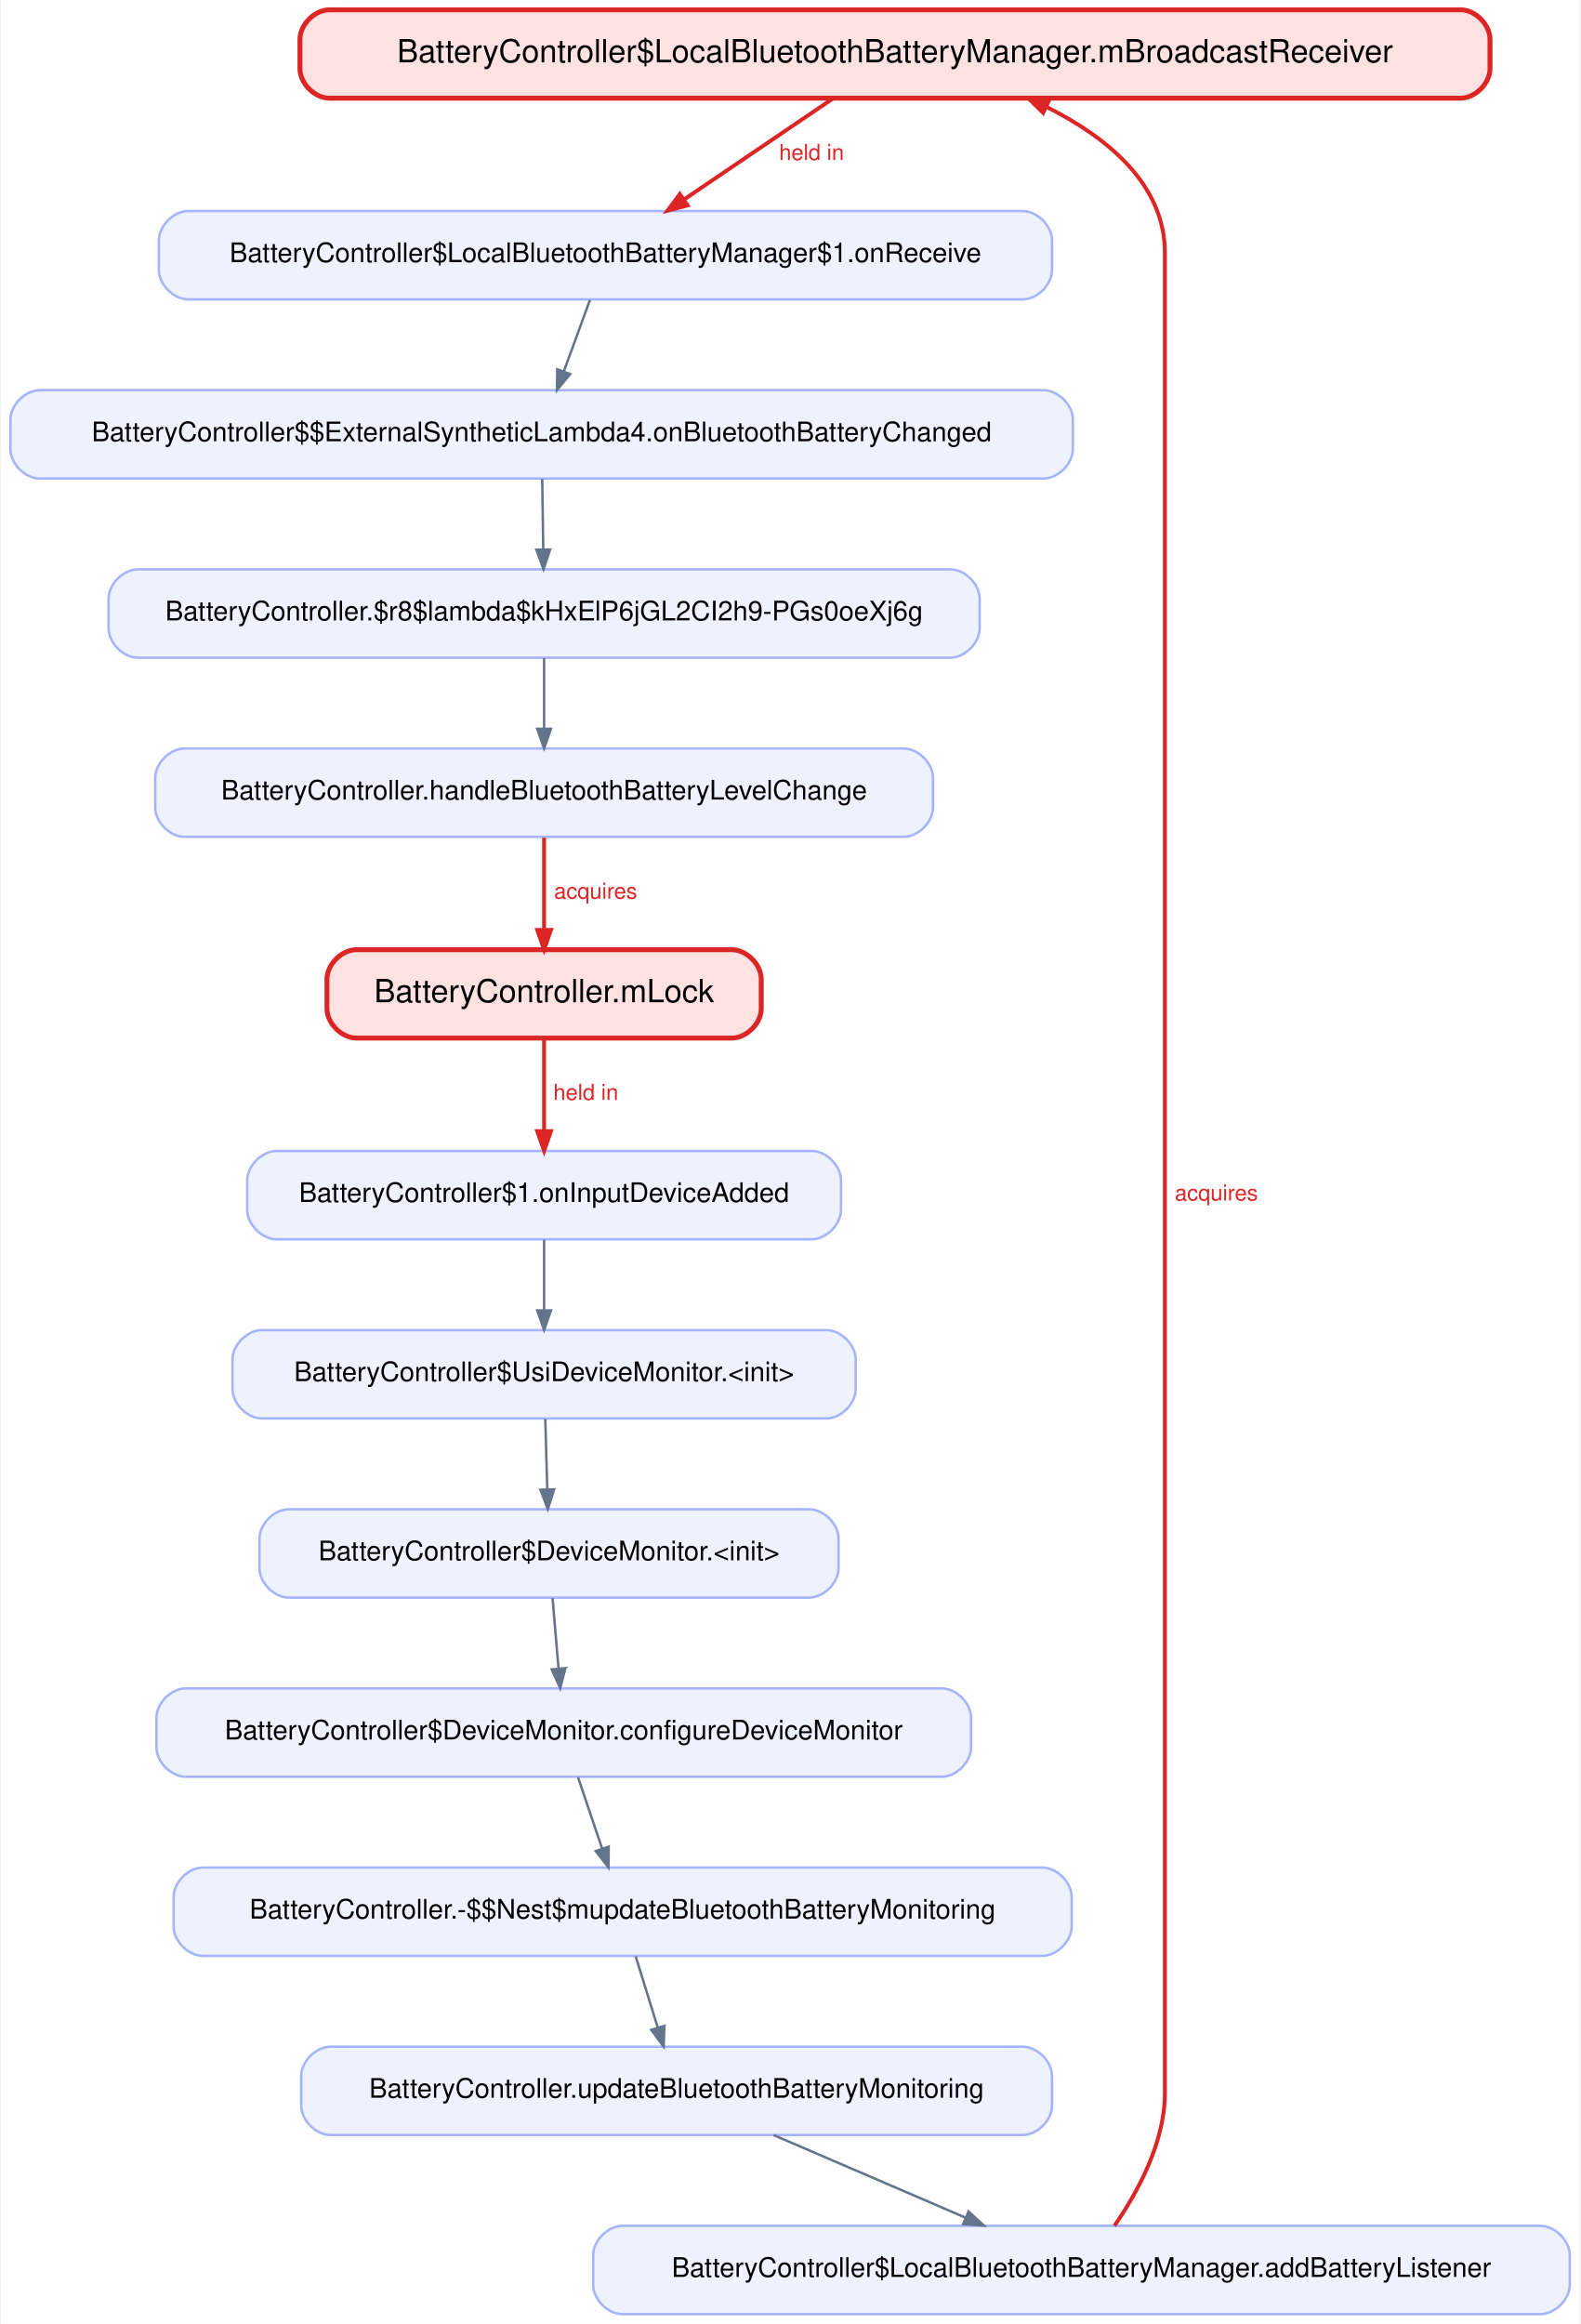
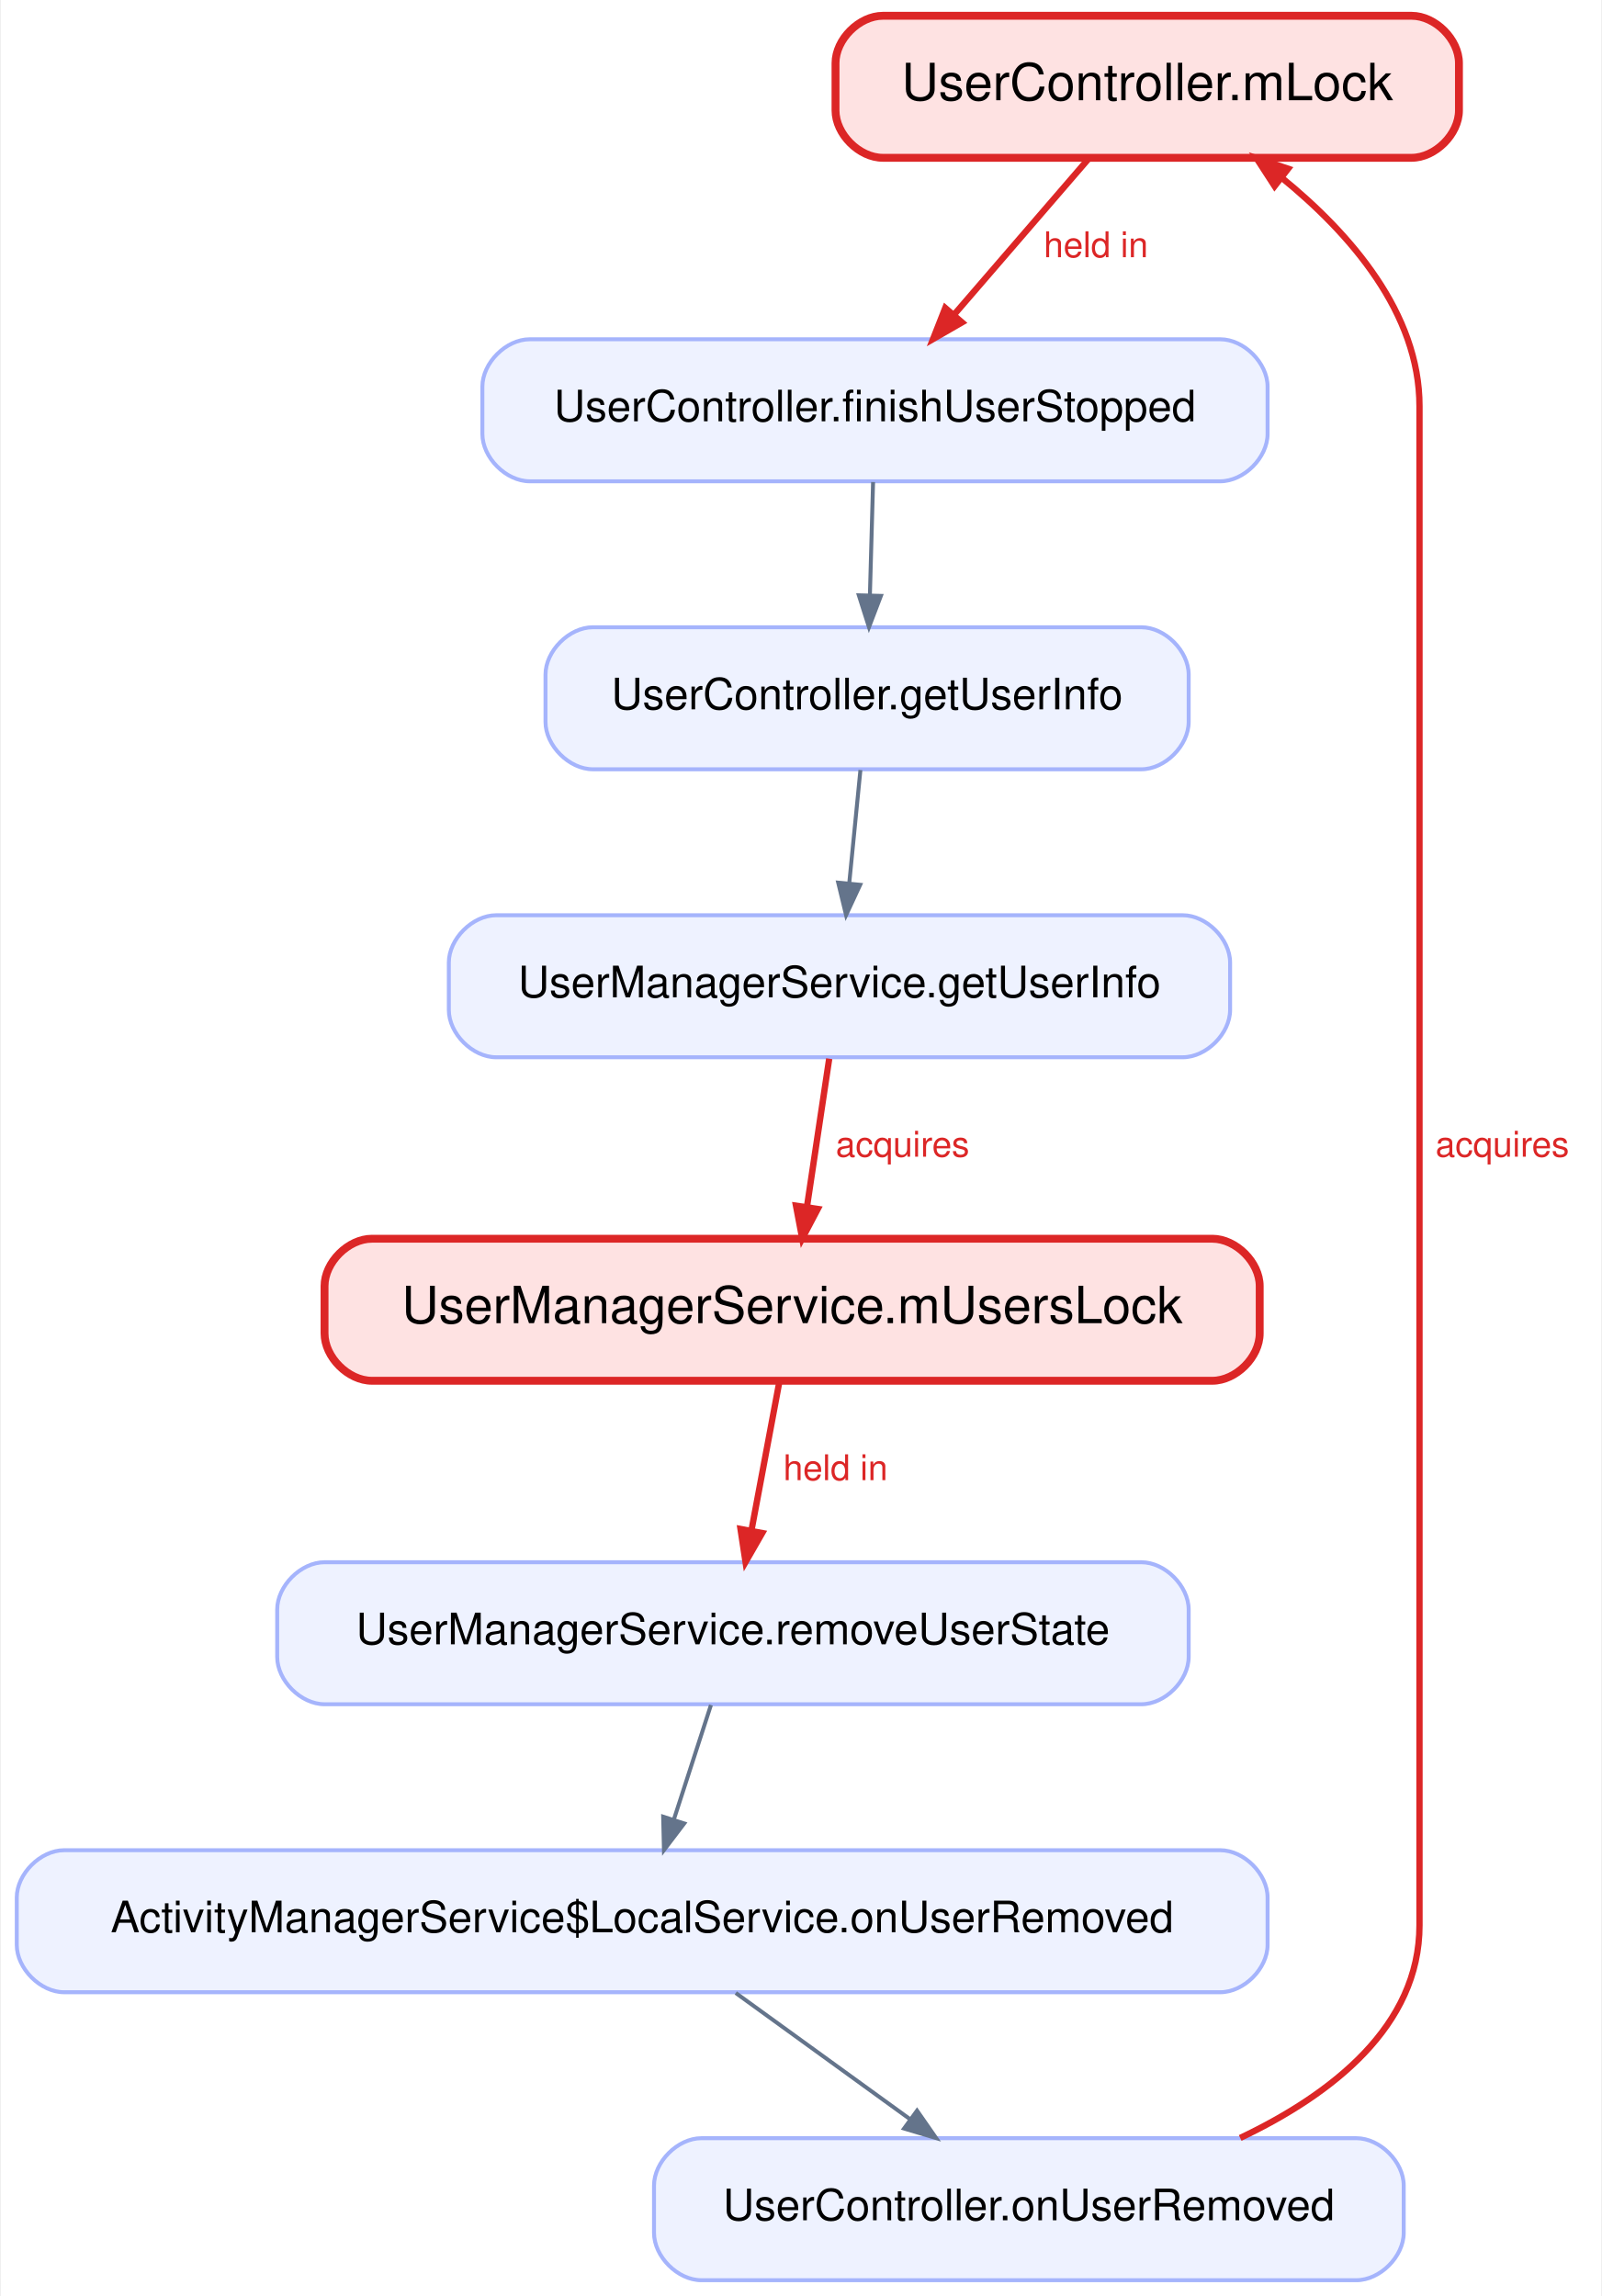
- <svg xmlns="http://www.w3.org/2000/svg" width="644pt" height="947pt" viewBox="0.00 0.00 643.50 947.00">
-   <g id="graph0" class="graph" transform="scale(1 1) rotate(0) translate(4 943)">
-     <polygon fill="white" stroke="transparent" points="-4,4 -4,-943 639.5,-943 639.5,4 -4,4" />
+ <svg xmlns="http://www.w3.org/2000/svg" width="406pt" height="582pt" viewBox="0.00 0.00 405.50 582.00">
+   <g id="graph0" class="graph" transform="scale(1 1) rotate(0) translate(4 578)">
+     <polygon fill="white" stroke="transparent" points="-4,4 -4,-578 401.5,-578 401.5,4 -4,4" />
    <g id="node1" class="node">
-       <path fill="#fee2e2" stroke="#dc2626" stroke-width="2" d="M591,-939C591,-939 130,-939 130,-939 124,-939 118,-933 118,-927 118,-927 118,-915 118,-915 118,-909 124,-903 130,-903 130,-903 591,-903 591,-903 597,-903 603,-909 603,-915 603,-915 603,-927 603,-927 603,-933 597,-939 591,-939" />
-       <text text-anchor="middle" x="360.5" y="-917.6" font-family="Helvetica,sans-Serif" font-size="13.00">BatteryController$LocalBluetoothBatteryManager.mBroadcastReceiver</text>
+       <path fill="#fee2e2" stroke="#dc2626" stroke-width="2" d="M353.5,-574C353.5,-574 219.5,-574 219.5,-574 213.5,-574 207.5,-568 207.5,-562 207.5,-562 207.5,-550 207.5,-550 207.5,-544 213.5,-538 219.5,-538 219.5,-538 353.5,-538 353.5,-538 359.5,-538 365.5,-544 365.5,-550 365.5,-550 365.5,-562 365.5,-562 365.5,-568 359.5,-574 353.5,-574" />
+       <text text-anchor="middle" x="286.5" y="-552.6" font-family="Helvetica,sans-Serif" font-size="13.00">UserController.mLock</text>
    </g>
    <g id="node3" class="node">
-       <path fill="#eef2ff" stroke="#a5b4fc" d="M412.5,-857C412.5,-857 72.5,-857 72.5,-857 66.5,-857 60.5,-851 60.5,-845 60.5,-845 60.5,-833 60.5,-833 60.5,-827 66.5,-821 72.5,-821 72.5,-821 412.5,-821 412.5,-821 418.5,-821 424.5,-827 424.5,-833 424.5,-833 424.5,-845 424.5,-845 424.5,-851 418.5,-857 412.5,-857" />
-       <text text-anchor="middle" x="242.5" y="-836.2" font-family="Helvetica,sans-Serif" font-size="11.00">BatteryController$LocalBluetoothBatteryManager$1.onReceive</text>
+       <path fill="#eef2ff" stroke="#a5b4fc" d="M305,-492C305,-492 130,-492 130,-492 124,-492 118,-486 118,-480 118,-480 118,-468 118,-468 118,-462 124,-456 130,-456 130,-456 305,-456 305,-456 311,-456 317,-462 317,-468 317,-468 317,-480 317,-480 317,-486 311,-492 305,-492" />
+       <text text-anchor="middle" x="217.5" y="-471.2" font-family="Helvetica,sans-Serif" font-size="11.00">UserController.finishUserStopped</text>
    </g>
    <g id="edge1" class="edge">
-       <path fill="none" stroke="#dc2626" stroke-width="1.6" d="M335.19,-902.84C317.45,-890.82 293.62,-874.66 274.56,-861.73" />
-       <polygon fill="#dc2626" stroke="#dc2626" stroke-width="1.6" points="275.97,-859.31 267.77,-857.13 272.82,-863.94 275.97,-859.31" />
-       <text text-anchor="middle" x="326.5" y="-877.8" font-family="Helvetica,sans-Serif" font-size="9.00" fill="#dc2626"> held in</text>
+       <path fill="none" stroke="#dc2626" stroke-width="1.6" d="M271.53,-537.64C261.6,-526.14 248.47,-510.9 237.63,-498.34" />
+       <polygon fill="#dc2626" stroke="#dc2626" stroke-width="1.6" points="239.55,-496.28 232.21,-492.05 235.31,-499.94 239.55,-496.28" />
+       <text text-anchor="middle" x="273.5" y="-512.8" font-family="Helvetica,sans-Serif" font-size="9.00" fill="#dc2626"> held in</text>
    </g>
    <g id="node2" class="node">
-       <path fill="#fee2e2" stroke="#dc2626" stroke-width="2" d="M294,-556C294,-556 141,-556 141,-556 135,-556 129,-550 129,-544 129,-544 129,-532 129,-532 129,-526 135,-520 141,-520 141,-520 294,-520 294,-520 300,-520 306,-526 306,-532 306,-532 306,-544 306,-544 306,-550 300,-556 294,-556" />
-       <text text-anchor="middle" x="217.5" y="-534.6" font-family="Helvetica,sans-Serif" font-size="13.00">BatteryController.mLock</text>
+       <path fill="#fee2e2" stroke="#dc2626" stroke-width="2" d="M303,-264C303,-264 90,-264 90,-264 84,-264 78,-258 78,-252 78,-252 78,-240 78,-240 78,-234 84,-228 90,-228 90,-228 303,-228 303,-228 309,-228 315,-234 315,-240 315,-240 315,-252 315,-252 315,-258 309,-264 303,-264" />
+       <text text-anchor="middle" x="196.5" y="-242.6" font-family="Helvetica,sans-Serif" font-size="13.00">UserManagerService.mUsersLock</text>
+     </g>
+     <g id="node6" class="node">
+       <path fill="#eef2ff" stroke="#a5b4fc" d="M285,-182C285,-182 78,-182 78,-182 72,-182 66,-176 66,-170 66,-170 66,-158 66,-158 66,-152 72,-146 78,-146 78,-146 285,-146 285,-146 291,-146 297,-152 297,-158 297,-158 297,-170 297,-170 297,-176 291,-182 285,-182" />
+       <text text-anchor="middle" x="181.5" y="-161.2" font-family="Helvetica,sans-Serif" font-size="11.00">UserManagerService.removeUserState</text>
+     </g>
+     <g id="edge5" class="edge">
+       <path fill="none" stroke="#dc2626" stroke-width="1.6" d="M193.25,-227.64C191.19,-216.66 188.49,-202.29 186.2,-190.09" />
+       <polygon fill="#dc2626" stroke="#dc2626" stroke-width="1.6" points="188.92,-189.4 184.7,-182.05 183.42,-190.43 188.92,-189.4" />
+       <text text-anchor="middle" x="207.5" y="-202.8" font-family="Helvetica,sans-Serif" font-size="9.00" fill="#dc2626"> held in</text>
+     </g>
+     <g id="node4" class="node">
+       <path fill="#eef2ff" stroke="#a5b4fc" d="M285,-419C285,-419 146,-419 146,-419 140,-419 134,-413 134,-407 134,-407 134,-395 134,-395 134,-389 140,-383 146,-383 146,-383 285,-383 285,-383 291,-383 297,-389 297,-395 297,-395 297,-407 297,-407 297,-413 291,-419 285,-419" />
+       <text text-anchor="middle" x="215.5" y="-398.2" font-family="Helvetica,sans-Serif" font-size="11.00">UserController.getUserInfo</text>
+     </g>
+     <g id="edge2" class="edge">
+       <path fill="none" stroke="#64748b" d="M217.02,-455.81C216.77,-447.18 216.47,-436.56 216.21,-427.03" />
+       <polygon fill="#64748b" stroke="#64748b" points="219,-426.95 215.98,-419.03 213.41,-427.1 219,-426.95" />
+     </g>
+     <g id="node5" class="node">
+       <path fill="#eef2ff" stroke="#a5b4fc" d="M295.5,-346C295.5,-346 121.5,-346 121.5,-346 115.5,-346 109.5,-340 109.5,-334 109.5,-334 109.5,-322 109.5,-322 109.5,-316 115.5,-310 121.5,-310 121.5,-310 295.5,-310 295.5,-310 301.5,-310 307.5,-316 307.5,-322 307.5,-322 307.5,-334 307.5,-334 307.5,-340 301.5,-346 295.5,-346" />
+       <text text-anchor="middle" x="208.5" y="-325.2" font-family="Helvetica,sans-Serif" font-size="11.00">UserManagerService.getUserInfo</text>
+     </g>
+     <g id="edge3" class="edge">
+       <path fill="none" stroke="#64748b" d="M213.81,-382.81C212.95,-374.18 211.91,-363.56 210.97,-354.03" />
+       <polygon fill="#64748b" stroke="#64748b" points="213.75,-353.72 210.18,-346.03 208.18,-354.26 213.75,-353.72" />
+     </g>
+     <g id="edge4" class="edge">
+       <path fill="none" stroke="#dc2626" stroke-width="1.6" d="M205.9,-309.64C204.25,-298.66 202.09,-284.29 200.26,-272.09" />
+       <polygon fill="#dc2626" stroke="#dc2626" stroke-width="1.6" points="203.01,-271.55 199.06,-264.05 197.48,-272.38 203.01,-271.55" />
+       <text text-anchor="middle" x="224.5" y="-284.8" font-family="Helvetica,sans-Serif" font-size="9.00" fill="#dc2626"> acquires</text>
    </g>
    <g id="node7" class="node">
-       <path fill="#eef2ff" stroke="#a5b4fc" d="M326.5,-474C326.5,-474 108.5,-474 108.5,-474 102.5,-474 96.5,-468 96.5,-462 96.5,-462 96.5,-450 96.5,-450 96.5,-444 102.5,-438 108.5,-438 108.5,-438 326.5,-438 326.5,-438 332.5,-438 338.5,-444 338.5,-450 338.5,-450 338.5,-462 338.5,-462 338.5,-468 332.5,-474 326.5,-474" />
-       <text text-anchor="middle" x="217.5" y="-453.2" font-family="Helvetica,sans-Serif" font-size="11.00">BatteryController$1.onInputDeviceAdded</text>
+       <path fill="#eef2ff" stroke="#a5b4fc" d="M305,-109C305,-109 12,-109 12,-109 6,-109 0,-103 0,-97 0,-97 0,-85 0,-85 0,-79 6,-73 12,-73 12,-73 305,-73 305,-73 311,-73 317,-79 317,-85 317,-85 317,-97 317,-97 317,-103 311,-109 305,-109" />
+       <text text-anchor="middle" x="158.5" y="-88.2" font-family="Helvetica,sans-Serif" font-size="11.00">ActivityManagerService$LocalService.onUserRemoved</text>
    </g>
    <g id="edge6" class="edge">
-       <path fill="none" stroke="#dc2626" stroke-width="1.6" d="M217.5,-519.64C217.5,-508.66 217.5,-494.29 217.5,-482.09" />
-       <polygon fill="#dc2626" stroke="#dc2626" stroke-width="1.6" points="220.3,-482.05 217.5,-474.05 214.7,-482.05 220.3,-482.05" />
-       <text text-anchor="middle" x="234.5" y="-494.8" font-family="Helvetica,sans-Serif" font-size="9.00" fill="#dc2626"> held in</text>
-     </g>
-     <g id="node4" class="node">
-       <path fill="#eef2ff" stroke="#a5b4fc" d="M421,-784C421,-784 12,-784 12,-784 6,-784 0,-778 0,-772 0,-772 0,-760 0,-760 0,-754 6,-748 12,-748 12,-748 421,-748 421,-748 427,-748 433,-754 433,-760 433,-760 433,-772 433,-772 433,-778 427,-784 421,-784" />
-       <text text-anchor="middle" x="216.5" y="-763.2" font-family="Helvetica,sans-Serif" font-size="11.00">BatteryController$$ExternalSyntheticLambda4.onBluetoothBatteryChanged</text>
-     </g>
-     <g id="edge2" class="edge">
-       <path fill="none" stroke="#64748b" d="M236.21,-820.81C233.01,-812.09 229.08,-801.34 225.56,-791.75" />
-       <polygon fill="#64748b" stroke="#64748b" points="228.12,-790.58 222.74,-784.03 222.86,-792.5 228.12,-790.58" />
-     </g>
-     <g id="node5" class="node">
-       <path fill="#eef2ff" stroke="#a5b4fc" d="M383,-711C383,-711 52,-711 52,-711 46,-711 40,-705 40,-699 40,-699 40,-687 40,-687 40,-681 46,-675 52,-675 52,-675 383,-675 383,-675 389,-675 395,-681 395,-687 395,-687 395,-699 395,-699 395,-705 389,-711 383,-711" />
-       <text text-anchor="middle" x="217.5" y="-690.2" font-family="Helvetica,sans-Serif" font-size="11.00">BatteryController.$r8$lambda$kHxElP6jGL2CI2h9-PGs0oeXj6g</text>
-     </g>
-     <g id="edge3" class="edge">
-       <path fill="none" stroke="#64748b" d="M216.74,-747.81C216.86,-739.18 217.01,-728.56 217.15,-719.03" />
-       <polygon fill="#64748b" stroke="#64748b" points="219.95,-719.07 217.26,-711.03 214.35,-718.99 219.95,-719.07" />
-     </g>
-     <g id="node6" class="node">
-       <path fill="#eef2ff" stroke="#a5b4fc" d="M364,-638C364,-638 71,-638 71,-638 65,-638 59,-632 59,-626 59,-626 59,-614 59,-614 59,-608 65,-602 71,-602 71,-602 364,-602 364,-602 370,-602 376,-608 376,-614 376,-614 376,-626 376,-626 376,-632 370,-638 364,-638" />
-       <text text-anchor="middle" x="217.5" y="-617.2" font-family="Helvetica,sans-Serif" font-size="11.00">BatteryController.handleBluetoothBatteryLevelChange</text>
-     </g>
-     <g id="edge4" class="edge">
-       <path fill="none" stroke="#64748b" d="M217.5,-674.81C217.5,-666.18 217.5,-655.56 217.5,-646.03" />
-       <polygon fill="#64748b" stroke="#64748b" points="220.3,-646.03 217.5,-638.03 214.7,-646.03 220.3,-646.03" />
-     </g>
-     <g id="edge5" class="edge">
-       <path fill="none" stroke="#dc2626" stroke-width="1.6" d="M217.5,-601.64C217.5,-590.66 217.5,-576.29 217.5,-564.09" />
-       <polygon fill="#dc2626" stroke="#dc2626" stroke-width="1.6" points="220.3,-564.05 217.5,-556.05 214.7,-564.05 220.3,-564.05" />
-       <text text-anchor="middle" x="238.5" y="-576.8" font-family="Helvetica,sans-Serif" font-size="9.00" fill="#dc2626"> acquires</text>
+       <path fill="none" stroke="#64748b" d="M175.93,-145.81C173.11,-137.09 169.62,-126.34 166.52,-116.75" />
+       <polygon fill="#64748b" stroke="#64748b" points="169.15,-115.78 164.02,-109.03 163.82,-117.5 169.15,-115.78" />
    </g>
    <g id="node8" class="node">
-       <path fill="#eef2ff" stroke="#a5b4fc" d="M332.5,-401C332.5,-401 102.5,-401 102.5,-401 96.5,-401 90.5,-395 90.5,-389 90.5,-389 90.5,-377 90.5,-377 90.5,-371 96.5,-365 102.5,-365 102.5,-365 332.5,-365 332.5,-365 338.5,-365 344.5,-371 344.5,-377 344.5,-377 344.5,-389 344.5,-389 344.5,-395 338.5,-401 332.5,-401" />
-       <text text-anchor="middle" x="217.5" y="-380.2" font-family="Helvetica,sans-Serif" font-size="11.00">BatteryController$UsiDeviceMonitor.&lt;init&gt;</text>
+       <path fill="#eef2ff" stroke="#a5b4fc" d="M339.5,-36C339.5,-36 173.5,-36 173.5,-36 167.5,-36 161.5,-30 161.5,-24 161.5,-24 161.5,-12 161.5,-12 161.5,-6 167.5,0 173.5,0 173.5,0 339.5,0 339.5,0 345.5,0 351.5,-6 351.5,-12 351.5,-12 351.5,-24 351.5,-24 351.5,-30 345.5,-36 339.5,-36" />
+       <text text-anchor="middle" x="256.5" y="-15.2" font-family="Helvetica,sans-Serif" font-size="11.00">UserController.onUserRemoved</text>
    </g>
    <g id="edge7" class="edge">
-       <path fill="none" stroke="#64748b" d="M217.5,-437.81C217.5,-429.18 217.5,-418.56 217.5,-409.03" />
-       <polygon fill="#64748b" stroke="#64748b" points="220.3,-409.03 217.5,-401.03 214.7,-409.03 220.3,-409.03" />
-     </g>
-     <g id="node9" class="node">
-       <path fill="#eef2ff" stroke="#a5b4fc" d="M325.5,-328C325.5,-328 113.5,-328 113.5,-328 107.5,-328 101.5,-322 101.5,-316 101.5,-316 101.5,-304 101.5,-304 101.5,-298 107.5,-292 113.5,-292 113.5,-292 325.5,-292 325.5,-292 331.5,-292 337.5,-298 337.5,-304 337.5,-304 337.5,-316 337.5,-316 337.5,-322 331.5,-328 325.5,-328" />
-       <text text-anchor="middle" x="219.5" y="-307.2" font-family="Helvetica,sans-Serif" font-size="11.00">BatteryController$DeviceMonitor.&lt;init&gt;</text>
+       <path fill="none" stroke="#64748b" d="M182.22,-72.81C195.46,-63.22 212.1,-51.17 226.26,-40.91" />
+       <polygon fill="#64748b" stroke="#64748b" points="228.16,-42.99 233,-36.03 224.87,-38.45 228.16,-42.99" />
    </g>
    <g id="edge8" class="edge">
-       <path fill="none" stroke="#64748b" d="M217.98,-364.81C218.23,-356.18 218.53,-345.56 218.79,-336.03" />
-       <polygon fill="#64748b" stroke="#64748b" points="221.59,-336.1 219.02,-328.03 216,-335.95 221.59,-336.1" />
-     </g>
-     <g id="node10" class="node">
-       <path fill="#eef2ff" stroke="#a5b4fc" d="M379.5,-255C379.5,-255 71.5,-255 71.5,-255 65.5,-255 59.5,-249 59.5,-243 59.5,-243 59.5,-231 59.5,-231 59.5,-225 65.5,-219 71.5,-219 71.5,-219 379.5,-219 379.5,-219 385.5,-219 391.5,-225 391.5,-231 391.5,-231 391.5,-243 391.5,-243 391.5,-249 385.5,-255 379.5,-255" />
-       <text text-anchor="middle" x="225.5" y="-234.2" font-family="Helvetica,sans-Serif" font-size="11.00">BatteryController$DeviceMonitor.configureDeviceMonitor</text>
-     </g>
-     <g id="edge9" class="edge">
-       <path fill="none" stroke="#64748b" d="M220.95,-291.81C221.68,-283.18 222.58,-272.56 223.38,-263.03" />
-       <polygon fill="#64748b" stroke="#64748b" points="226.18,-263.24 224.06,-255.03 220.6,-262.76 226.18,-263.24" />
-     </g>
-     <g id="node11" class="node">
-       <path fill="#eef2ff" stroke="#a5b4fc" d="M420.5,-182C420.5,-182 78.5,-182 78.5,-182 72.5,-182 66.5,-176 66.5,-170 66.5,-170 66.5,-158 66.5,-158 66.5,-152 72.5,-146 78.5,-146 78.5,-146 420.5,-146 420.5,-146 426.5,-146 432.5,-152 432.5,-158 432.5,-158 432.5,-170 432.5,-170 432.5,-176 426.5,-182 420.5,-182" />
-       <text text-anchor="middle" x="249.5" y="-161.2" font-family="Helvetica,sans-Serif" font-size="11.00">BatteryController.-$$Nest$mupdateBluetoothBatteryMonitoring</text>
-     </g>
-     <g id="edge10" class="edge">
-       <path fill="none" stroke="#64748b" d="M231.31,-218.81C234.26,-210.09 237.89,-199.34 241.14,-189.75" />
-       <polygon fill="#64748b" stroke="#64748b" points="243.83,-190.5 243.74,-182.03 238.53,-188.71 243.83,-190.5" />
-     </g>
-     <g id="node12" class="node">
-       <path fill="#eef2ff" stroke="#a5b4fc" d="M412.5,-109C412.5,-109 130.5,-109 130.5,-109 124.5,-109 118.5,-103 118.5,-97 118.5,-97 118.5,-85 118.5,-85 118.5,-79 124.5,-73 130.5,-73 130.5,-73 412.5,-73 412.5,-73 418.5,-73 424.5,-79 424.5,-85 424.5,-85 424.5,-97 424.5,-97 424.5,-103 418.5,-109 412.5,-109" />
-       <text text-anchor="middle" x="271.5" y="-88.2" font-family="Helvetica,sans-Serif" font-size="11.00">BatteryController.updateBluetoothBatteryMonitoring</text>
-     </g>
-     <g id="edge11" class="edge">
-       <path fill="none" stroke="#64748b" d="M254.83,-145.81C257.53,-137.09 260.86,-126.34 263.83,-116.75" />
-       <polygon fill="#64748b" stroke="#64748b" points="266.53,-117.5 266.22,-109.03 261.18,-115.84 266.53,-117.5" />
-     </g>
-     <g id="node13" class="node">
-       <path fill="#eef2ff" stroke="#a5b4fc" d="M623.5,-36C623.5,-36 249.5,-36 249.5,-36 243.5,-36 237.5,-30 237.5,-24 237.5,-24 237.5,-12 237.5,-12 237.5,-6 243.5,0 249.5,0 249.5,0 623.5,0 623.5,0 629.5,0 635.5,-6 635.5,-12 635.5,-12 635.5,-24 635.5,-24 635.5,-30 629.5,-36 623.5,-36" />
-       <text text-anchor="middle" x="436.5" y="-15.2" font-family="Helvetica,sans-Serif" font-size="11.00">BatteryController$LocalBluetoothBatteryManager.addBatteryListener</text>
-     </g>
-     <g id="edge12" class="edge">
-       <path fill="none" stroke="#64748b" d="M311.02,-72.99C334.52,-62.88 364.48,-49.99 389.23,-39.34" />
-       <polygon fill="#64748b" stroke="#64748b" points="390.49,-41.85 396.73,-36.11 388.27,-36.7 390.49,-41.85" />
-     </g>
-     <g id="edge13" class="edge">
-       <path fill="none" stroke="#dc2626" stroke-width="1.6" d="M449.94,-36.01C459.44,-49.76 470.5,-70.05 470.5,-90 470.5,-840 470.5,-840 470.5,-840 470.5,-867.72 447.36,-886.85 422.31,-899.42" />
-       <polygon fill="#dc2626" stroke="#dc2626" stroke-width="1.6" points="420.88,-897 414.86,-902.96 423.28,-902.06 420.88,-897" />
-       <text text-anchor="middle" x="491.5" y="-453.8" font-family="Helvetica,sans-Serif" font-size="9.00" fill="#dc2626"> acquires</text>
+       <path fill="none" stroke="#dc2626" stroke-width="1.6" d="M310.06,-36.06C333.38,-47.15 355.5,-64.41 355.5,-90 355.5,-475 355.5,-475 355.5,-475 355.5,-498.69 337.94,-518.83 320.54,-532.98" />
+       <polygon fill="#dc2626" stroke="#dc2626" stroke-width="1.6" points="318.78,-530.81 314.17,-537.92 322.21,-535.23 318.78,-530.81" />
+       <text text-anchor="middle" x="376.5" y="-284.8" font-family="Helvetica,sans-Serif" font-size="9.00" fill="#dc2626"> acquires</text>
    </g>
  </g>
</svg>
